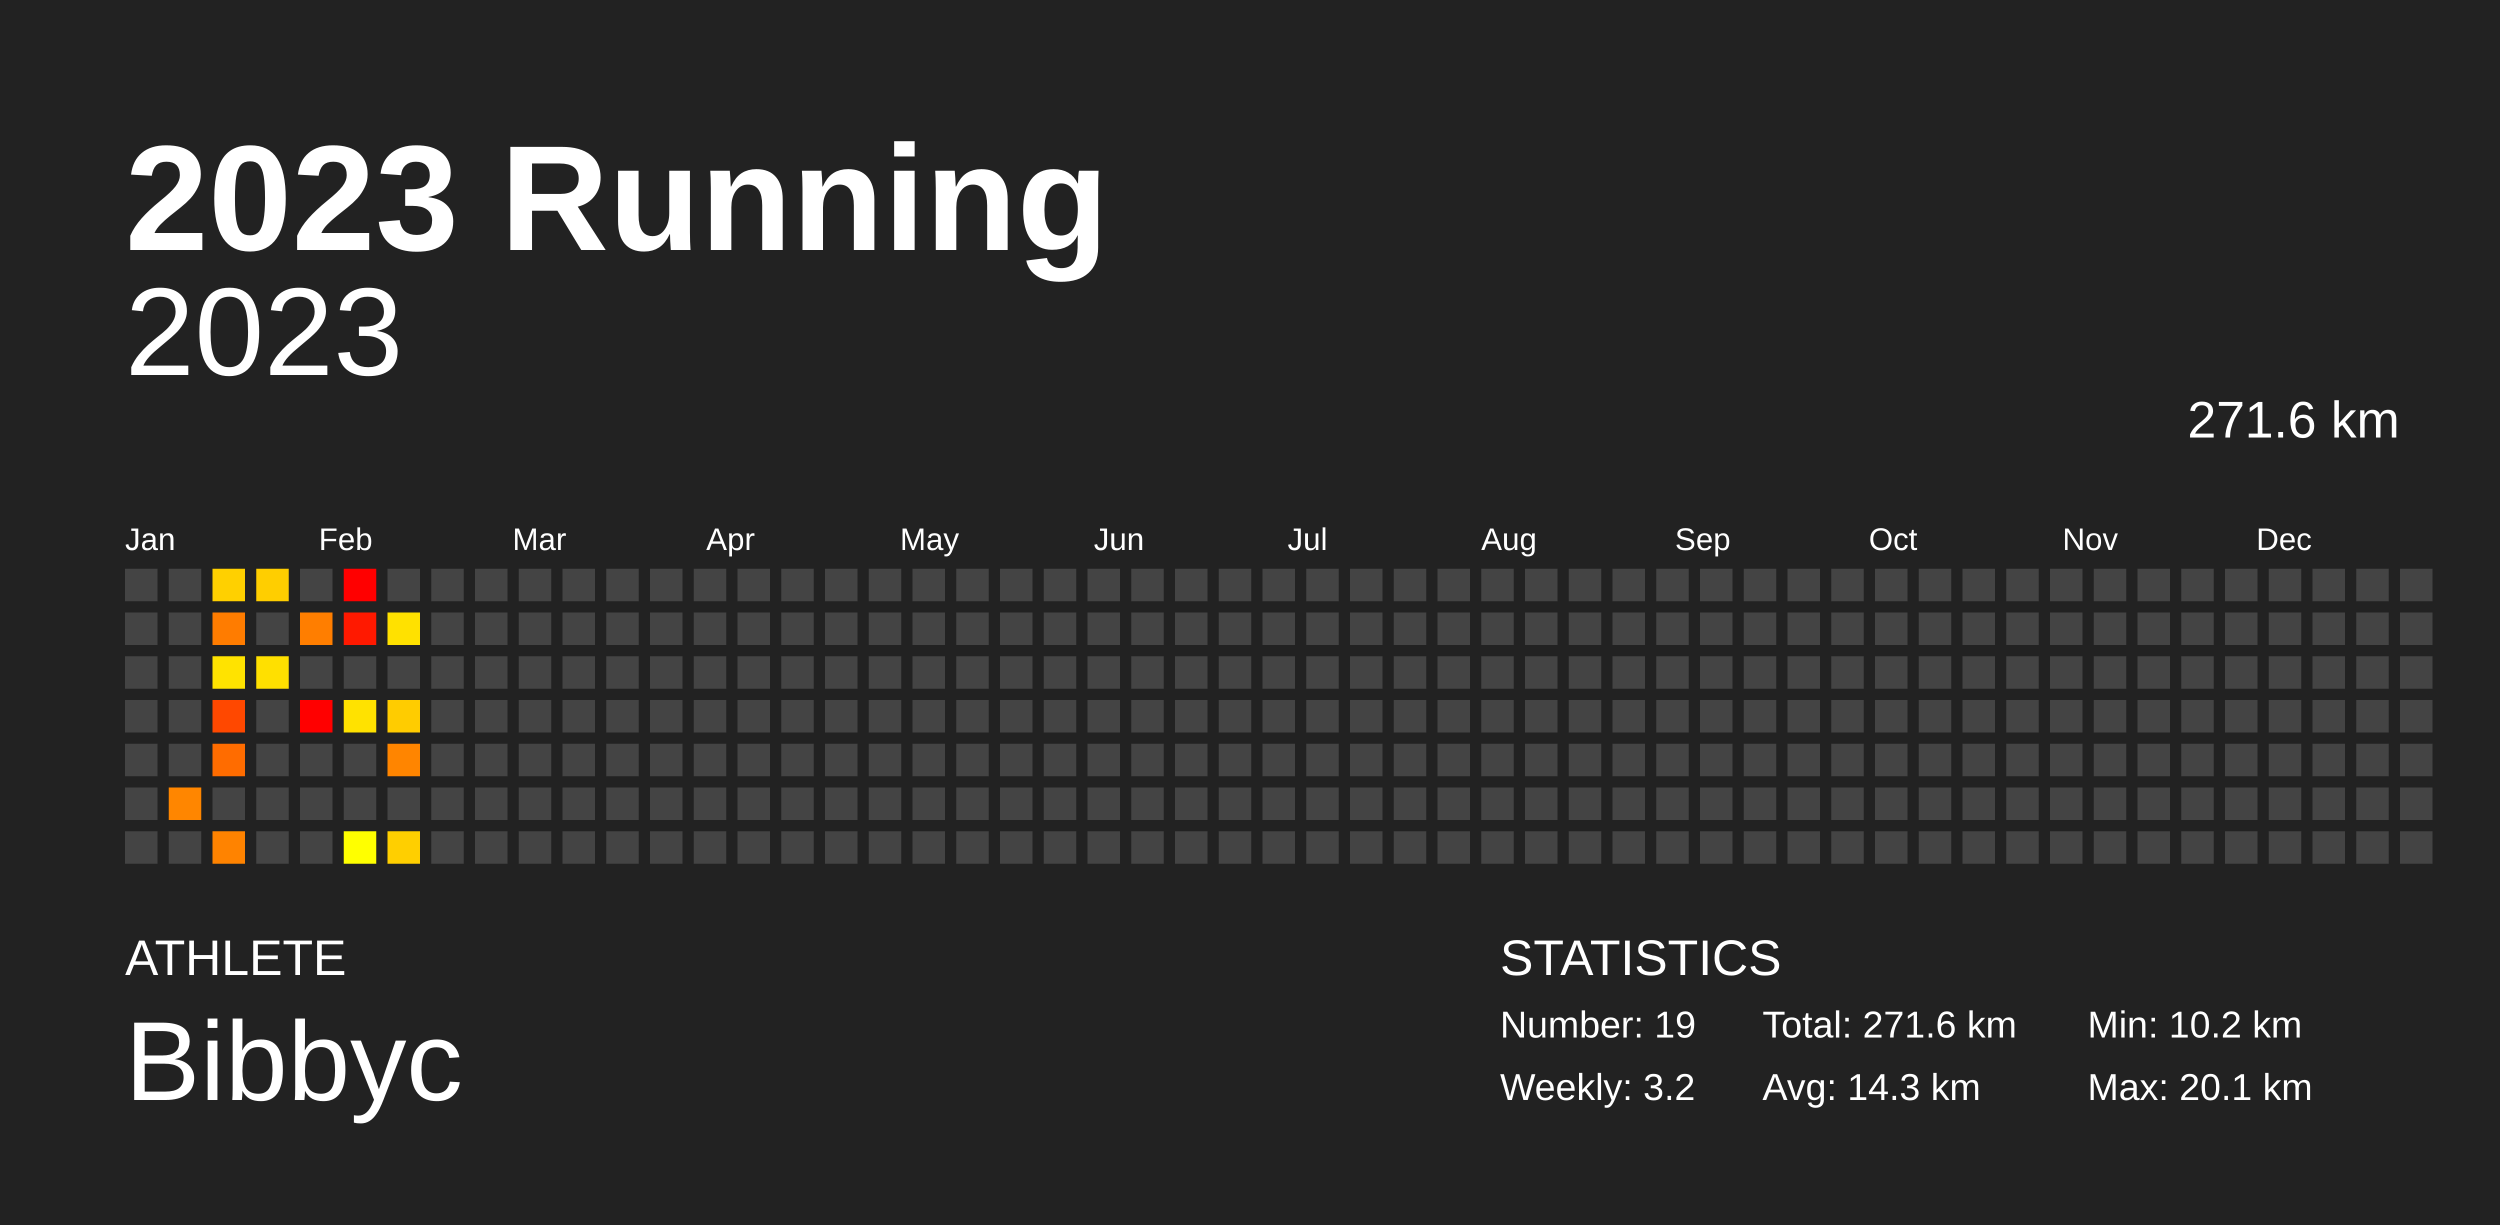
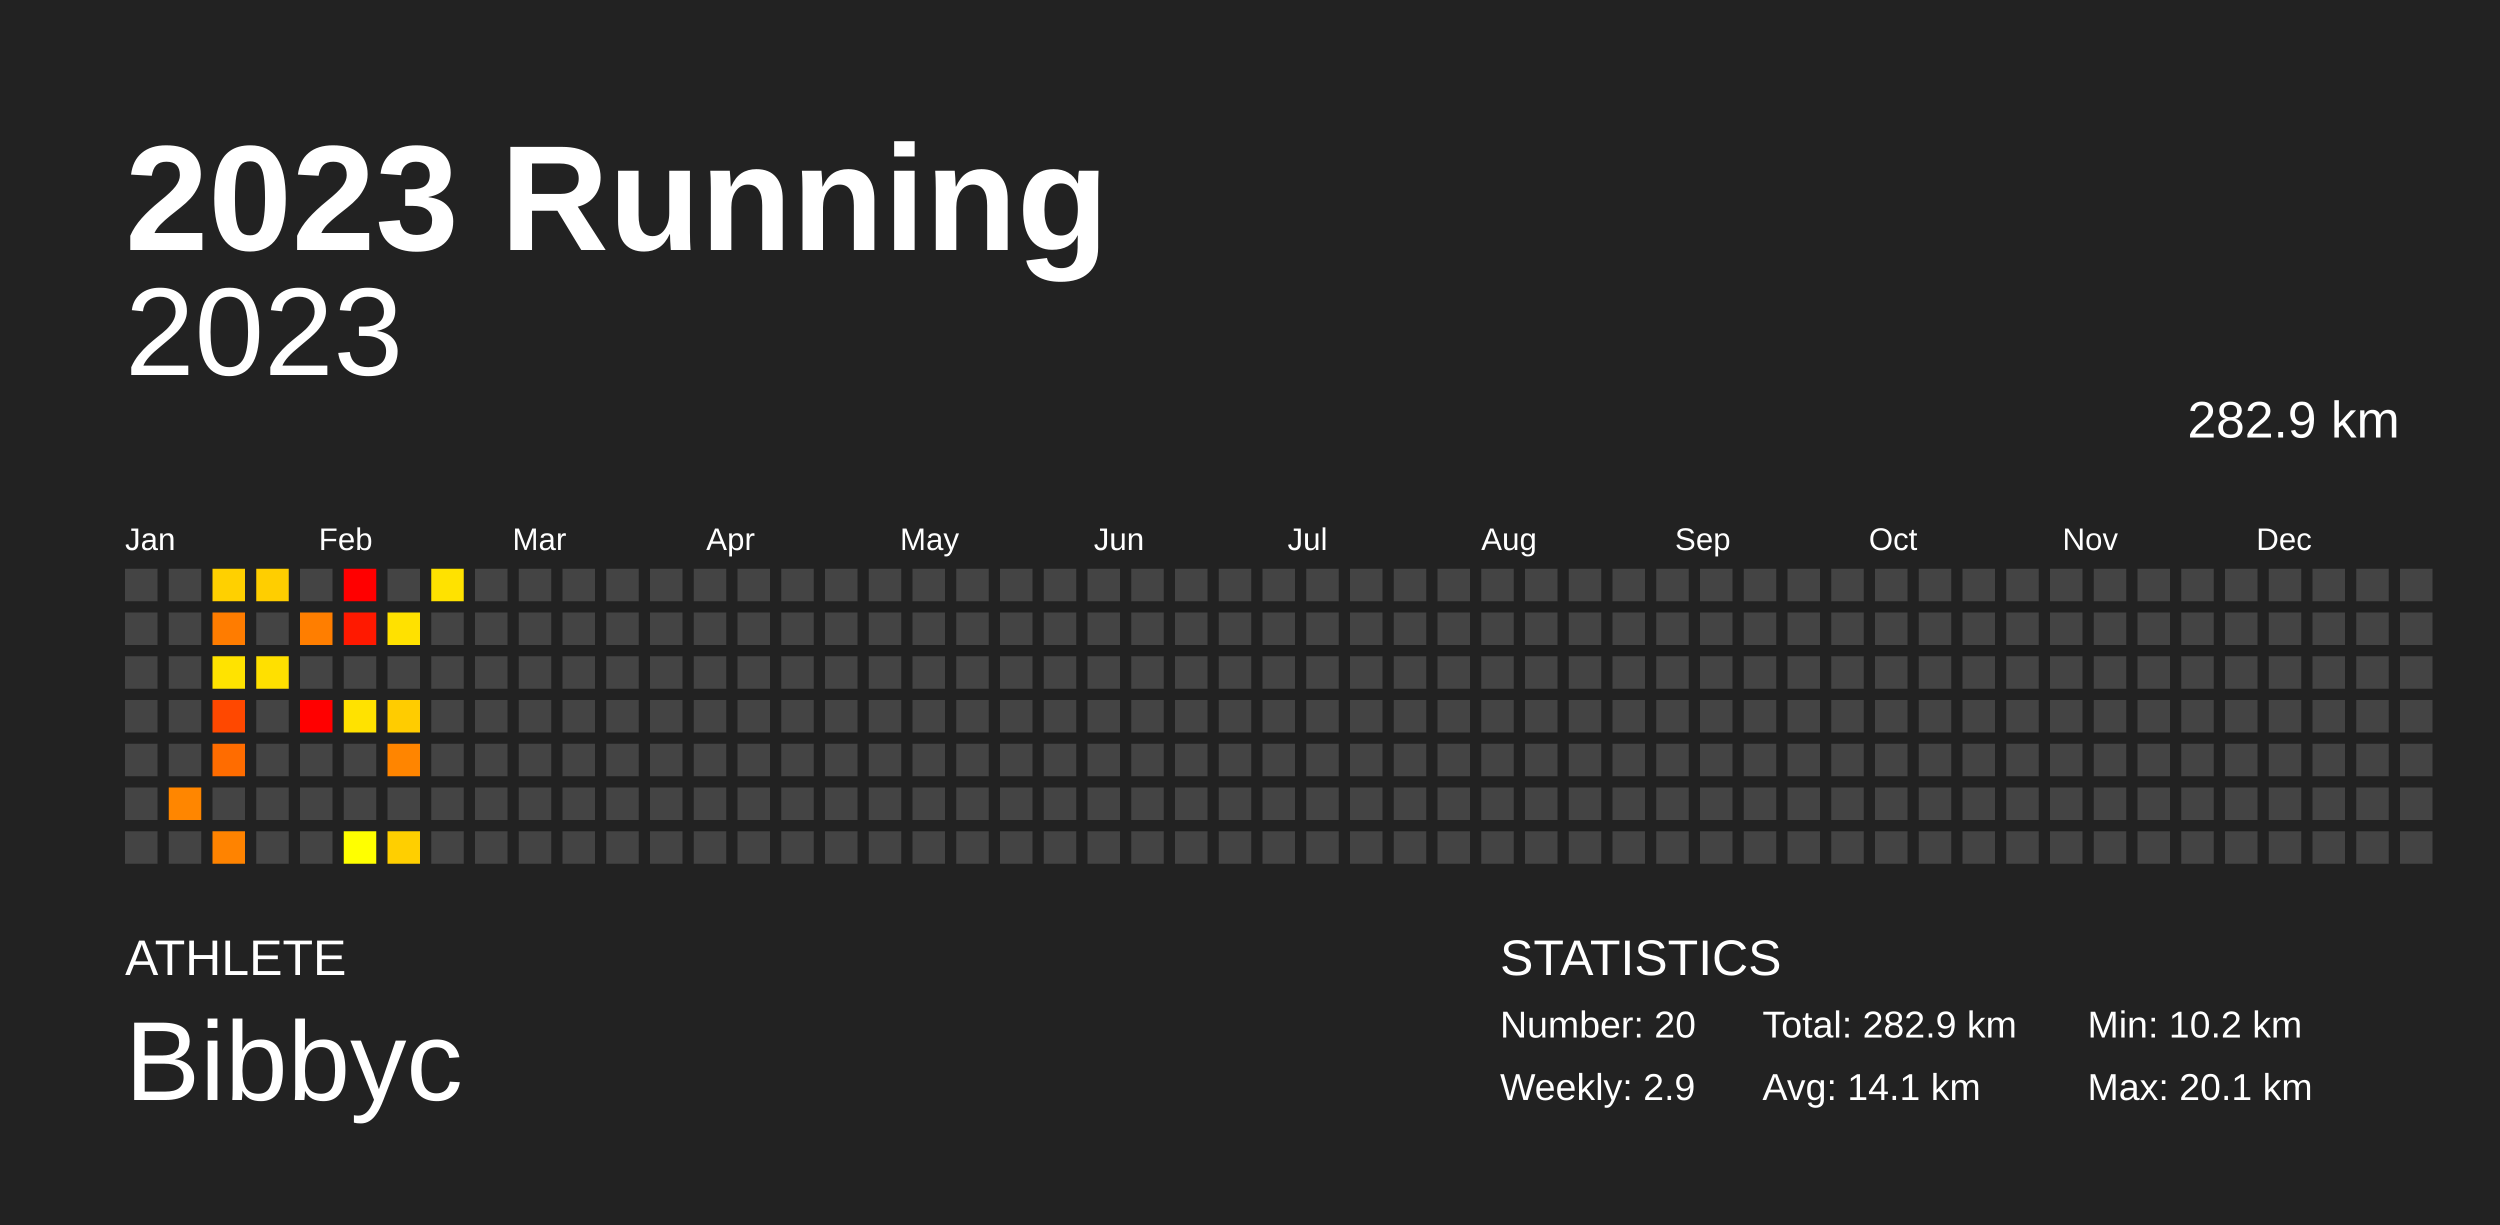
<svg xmlns="http://www.w3.org/2000/svg" baseProfile="full" height="98mm" version="1.1" viewBox="0,0,200,98" width="200mm">
  <defs />
  <rect fill="#222222" height="98" width="200" x="0" y="0" />
  <text fill="#FFFFFF" style="font-size:12px; font-family:Arial; font-weight:bold;" x="10" y="20">2023 Running</text>
  <text fill="#FFFFFF" style="font-size:4px; font-family:Arial" x="10" y="78">ATHLETE</text>
  <text fill="#FFFFFF" style="font-size:9px; font-family:Arial" x="10" y="88">Bibbyc</text>
  <text fill="#FFFFFF" style="font-size:4px; font-family:Arial" x="120" y="78">STATISTICS</text>
-   <text fill="#FFFFFF" style="font-size:3px; font-family:Arial" x="120" y="83">Number: 19</text>
-   <text fill="#FFFFFF" style="font-size:3px; font-family:Arial" x="120" y="88">Weekly: 3.2</text>
-   <text fill="#FFFFFF" style="font-size:3px; font-family:Arial" x="141" y="83">Total: 271.6 km</text>
-   <text fill="#FFFFFF" style="font-size:3px; font-family:Arial" x="141" y="88">Avg: 14.3 km</text>
+   <text fill="#FFFFFF" style="font-size:3px; font-family:Arial" x="120" y="83">Number: 20</text>
+   <text fill="#FFFFFF" style="font-size:3px; font-family:Arial" x="120" y="88">Weekly: 2.9</text>
+   <text fill="#FFFFFF" style="font-size:3px; font-family:Arial" x="141" y="83">Total: 282.9 km</text>
+   <text fill="#FFFFFF" style="font-size:3px; font-family:Arial" x="141" y="88">Avg: 14.1 km</text>
  <text fill="#FFFFFF" style="font-size:3px; font-family:Arial" x="167" y="83">Min: 10.2 km</text>
  <text fill="#FFFFFF" style="font-size:3px; font-family:Arial" x="167" y="88">Max: 20.1 km</text>
  <text alignment-baseline="hanging" fill="#FFFFFF" style="font-size:10.0px; font-family:Arial;" x="10" y="30">2023</text>
-   <text alignment-baseline="hanging" fill="#FFFFFF" style="font-size:4.125px; font-family:Arial;" x="175" y="35">271.6 km</text>
+   <text alignment-baseline="hanging" fill="#FFFFFF" style="font-size:4.125px; font-family:Arial;" x="175" y="35">282.9 km</text>
  <text fill="#FFFFFF" style="font-size:2.5px; font-family:Arial" x="10.0" y="44">Jan</text>
  <text fill="#FFFFFF" style="font-size:2.5px; font-family:Arial" x="25.5" y="44">Feb</text>
  <text fill="#FFFFFF" style="font-size:2.5px; font-family:Arial" x="41.0" y="44">Mar</text>
  <text fill="#FFFFFF" style="font-size:2.5px; font-family:Arial" x="56.5" y="44">Apr</text>
  <text fill="#FFFFFF" style="font-size:2.5px; font-family:Arial" x="72.0" y="44">May</text>
  <text fill="#FFFFFF" style="font-size:2.5px; font-family:Arial" x="87.5" y="44">Jun</text>
  <text fill="#FFFFFF" style="font-size:2.5px; font-family:Arial" x="103.0" y="44">Jul</text>
  <text fill="#FFFFFF" style="font-size:2.5px; font-family:Arial" x="118.5" y="44">Aug</text>
  <text fill="#FFFFFF" style="font-size:2.5px; font-family:Arial" x="134.0" y="44">Sep</text>
  <text fill="#FFFFFF" style="font-size:2.5px; font-family:Arial" x="149.5" y="44">Oct</text>
  <text fill="#FFFFFF" style="font-size:2.5px; font-family:Arial" x="165.0" y="44">Nov</text>
  <text fill="#FFFFFF" style="font-size:2.5px; font-family:Arial" x="180.5" y="44">Dec</text>
  <rect fill="#444444" height="2.6" width="2.6" x="10.0" y="45.5" />
  <rect fill="#444444" height="2.6" width="2.6" x="10.0" y="49.0" />
  <rect fill="#444444" height="2.6" width="2.6" x="10.0" y="52.5" />
  <rect fill="#444444" height="2.6" width="2.6" x="10.0" y="56.0" />
  <rect fill="#444444" height="2.6" width="2.6" x="10.0" y="59.5" />
  <rect fill="#444444" height="2.6" width="2.6" x="10.0" y="63.0" />
  <rect fill="#444444" height="2.6" width="2.6" x="10.0" y="66.5" />
  <rect fill="#444444" height="2.6" width="2.6" x="13.5" y="45.5" />
  <rect fill="#444444" height="2.6" width="2.6" x="13.5" y="49.0" />
  <rect fill="#444444" height="2.6" width="2.6" x="13.5" y="52.5" />
  <rect fill="#444444" height="2.6" width="2.6" x="13.5" y="56.0" />
  <rect fill="#444444" height="2.6" width="2.6" x="13.5" y="59.5" />
  <rect fill="#ff8600" height="2.6" width="2.6" x="13.5" y="63.0" />
  <rect fill="#444444" height="2.6" width="2.6" x="13.5" y="66.5" />
  <rect fill="#ffd000" height="2.6" width="2.6" x="17.0" y="45.5" />
  <rect fill="#ff7c00" height="2.6" width="2.6" x="17.0" y="49.0" />
  <rect fill="#ffe300" height="2.6" width="2.6" x="17.0" y="52.5" />
  <rect fill="#ff4800" height="2.6" width="2.6" x="17.0" y="56.0" />
  <rect fill="#ff6c00" height="2.6" width="2.6" x="17.0" y="59.5" />
  <rect fill="#444444" height="2.6" width="2.6" x="17.0" y="63.0" />
  <rect fill="#ff8300" height="2.6" width="2.6" x="17.0" y="66.5" />
  <rect fill="#ffce00" height="2.6" width="2.6" x="20.5" y="45.5" />
  <rect fill="#444444" height="2.6" width="2.6" x="20.5" y="49.0" />
  <rect fill="#ffe000" height="2.6" width="2.6" x="20.5" y="52.5" />
  <rect fill="#444444" height="2.6" width="2.6" x="20.5" y="56.0" />
  <rect fill="#444444" height="2.6" width="2.6" x="20.5" y="59.5" />
  <rect fill="#444444" height="2.6" width="2.6" x="20.5" y="63.0" />
  <rect fill="#444444" height="2.6" width="2.6" x="20.5" y="66.5" />
  <rect fill="#444444" height="2.6" width="2.6" x="24.0" y="45.5" />
  <rect fill="#ff7e00" height="2.6" width="2.6" x="24.0" y="49.0" />
  <rect fill="#444444" height="2.6" width="2.6" x="24.0" y="52.5" />
  <rect fill="red" height="2.6" width="2.6" x="24.0" y="56.0" />
  <rect fill="#444444" height="2.6" width="2.6" x="24.0" y="59.5" />
  <rect fill="#444444" height="2.6" width="2.6" x="24.0" y="63.0" />
  <rect fill="#444444" height="2.6" width="2.6" x="24.0" y="66.5" />
  <rect fill="red" height="2.6" width="2.6" x="27.5" y="45.5" />
  <rect fill="#ff1900" height="2.6" width="2.6" x="27.5" y="49.0" />
  <rect fill="#444444" height="2.6" width="2.6" x="27.5" y="52.5" />
  <rect fill="#ffe200" height="2.6" width="2.6" x="27.5" y="56.0" />
  <rect fill="#444444" height="2.6" width="2.6" x="27.5" y="59.5" />
  <rect fill="#444444" height="2.6" width="2.6" x="27.5" y="63.0" />
  <rect fill="#ffff00" height="2.6" width="2.6" x="27.5" y="66.5" />
  <rect fill="#444444" height="2.6" width="2.6" x="31.0" y="45.5" />
  <rect fill="#ffe100" height="2.6" width="2.6" x="31.0" y="49.0" />
  <rect fill="#444444" height="2.6" width="2.6" x="31.0" y="52.5" />
  <rect fill="#ffcc00" height="2.6" width="2.6" x="31.0" y="56.0" />
  <rect fill="#ff8500" height="2.6" width="2.6" x="31.0" y="59.5" />
  <rect fill="#444444" height="2.6" width="2.6" x="31.0" y="63.0" />
  <rect fill="#ffcf00" height="2.6" width="2.6" x="31.0" y="66.5" />
-   <rect fill="#444444" height="2.6" width="2.6" x="34.5" y="45.5" />
+   <rect fill="#ffe200" height="2.6" width="2.6" x="34.5" y="45.5" />
  <rect fill="#444444" height="2.6" width="2.6" x="34.5" y="49.0" />
  <rect fill="#444444" height="2.6" width="2.6" x="34.5" y="52.5" />
  <rect fill="#444444" height="2.6" width="2.6" x="34.5" y="56.0" />
  <rect fill="#444444" height="2.6" width="2.6" x="34.5" y="59.5" />
  <rect fill="#444444" height="2.6" width="2.6" x="34.5" y="63.0" />
  <rect fill="#444444" height="2.6" width="2.6" x="34.5" y="66.5" />
  <rect fill="#444444" height="2.6" width="2.6" x="38.0" y="45.5" />
  <rect fill="#444444" height="2.6" width="2.6" x="38.0" y="49.0" />
  <rect fill="#444444" height="2.6" width="2.6" x="38.0" y="52.5" />
  <rect fill="#444444" height="2.6" width="2.6" x="38.0" y="56.0" />
  <rect fill="#444444" height="2.6" width="2.6" x="38.0" y="59.5" />
  <rect fill="#444444" height="2.6" width="2.6" x="38.0" y="63.0" />
  <rect fill="#444444" height="2.6" width="2.6" x="38.0" y="66.5" />
  <rect fill="#444444" height="2.6" width="2.6" x="41.5" y="45.5" />
  <rect fill="#444444" height="2.6" width="2.6" x="41.5" y="49.0" />
  <rect fill="#444444" height="2.6" width="2.6" x="41.5" y="52.5" />
  <rect fill="#444444" height="2.6" width="2.6" x="41.5" y="56.0" />
  <rect fill="#444444" height="2.6" width="2.6" x="41.5" y="59.5" />
  <rect fill="#444444" height="2.6" width="2.6" x="41.5" y="63.0" />
  <rect fill="#444444" height="2.6" width="2.6" x="41.5" y="66.5" />
  <rect fill="#444444" height="2.6" width="2.6" x="45.0" y="45.5" />
  <rect fill="#444444" height="2.6" width="2.6" x="45.0" y="49.0" />
  <rect fill="#444444" height="2.6" width="2.6" x="45.0" y="52.5" />
  <rect fill="#444444" height="2.6" width="2.6" x="45.0" y="56.0" />
  <rect fill="#444444" height="2.6" width="2.6" x="45.0" y="59.5" />
  <rect fill="#444444" height="2.6" width="2.6" x="45.0" y="63.0" />
  <rect fill="#444444" height="2.6" width="2.6" x="45.0" y="66.5" />
  <rect fill="#444444" height="2.6" width="2.6" x="48.5" y="45.5" />
  <rect fill="#444444" height="2.6" width="2.6" x="48.5" y="49.0" />
  <rect fill="#444444" height="2.6" width="2.6" x="48.5" y="52.5" />
  <rect fill="#444444" height="2.6" width="2.6" x="48.5" y="56.0" />
  <rect fill="#444444" height="2.6" width="2.6" x="48.5" y="59.5" />
  <rect fill="#444444" height="2.6" width="2.6" x="48.5" y="63.0" />
  <rect fill="#444444" height="2.6" width="2.6" x="48.5" y="66.5" />
  <rect fill="#444444" height="2.6" width="2.6" x="52.0" y="45.5" />
  <rect fill="#444444" height="2.6" width="2.6" x="52.0" y="49.0" />
  <rect fill="#444444" height="2.6" width="2.6" x="52.0" y="52.5" />
  <rect fill="#444444" height="2.6" width="2.6" x="52.0" y="56.0" />
  <rect fill="#444444" height="2.6" width="2.6" x="52.0" y="59.5" />
  <rect fill="#444444" height="2.6" width="2.6" x="52.0" y="63.0" />
  <rect fill="#444444" height="2.6" width="2.6" x="52.0" y="66.5" />
  <rect fill="#444444" height="2.6" width="2.6" x="55.5" y="45.5" />
  <rect fill="#444444" height="2.6" width="2.6" x="55.5" y="49.0" />
  <rect fill="#444444" height="2.6" width="2.6" x="55.5" y="52.5" />
  <rect fill="#444444" height="2.6" width="2.6" x="55.5" y="56.0" />
  <rect fill="#444444" height="2.6" width="2.6" x="55.5" y="59.5" />
  <rect fill="#444444" height="2.6" width="2.6" x="55.5" y="63.0" />
  <rect fill="#444444" height="2.6" width="2.6" x="55.5" y="66.5" />
  <rect fill="#444444" height="2.6" width="2.6" x="59.0" y="45.5" />
  <rect fill="#444444" height="2.6" width="2.6" x="59.0" y="49.0" />
  <rect fill="#444444" height="2.6" width="2.6" x="59.0" y="52.5" />
  <rect fill="#444444" height="2.6" width="2.6" x="59.0" y="56.0" />
  <rect fill="#444444" height="2.6" width="2.6" x="59.0" y="59.5" />
  <rect fill="#444444" height="2.6" width="2.6" x="59.0" y="63.0" />
  <rect fill="#444444" height="2.6" width="2.6" x="59.0" y="66.5" />
  <rect fill="#444444" height="2.6" width="2.6" x="62.5" y="45.5" />
  <rect fill="#444444" height="2.6" width="2.6" x="62.5" y="49.0" />
  <rect fill="#444444" height="2.6" width="2.6" x="62.5" y="52.5" />
  <rect fill="#444444" height="2.6" width="2.6" x="62.5" y="56.0" />
  <rect fill="#444444" height="2.6" width="2.6" x="62.5" y="59.5" />
  <rect fill="#444444" height="2.6" width="2.6" x="62.5" y="63.0" />
  <rect fill="#444444" height="2.6" width="2.6" x="62.5" y="66.5" />
  <rect fill="#444444" height="2.6" width="2.6" x="66.0" y="45.5" />
  <rect fill="#444444" height="2.6" width="2.6" x="66.0" y="49.0" />
  <rect fill="#444444" height="2.6" width="2.6" x="66.0" y="52.5" />
  <rect fill="#444444" height="2.6" width="2.6" x="66.0" y="56.0" />
  <rect fill="#444444" height="2.6" width="2.6" x="66.0" y="59.5" />
  <rect fill="#444444" height="2.6" width="2.6" x="66.0" y="63.0" />
  <rect fill="#444444" height="2.6" width="2.6" x="66.0" y="66.5" />
  <rect fill="#444444" height="2.6" width="2.6" x="69.5" y="45.5" />
  <rect fill="#444444" height="2.6" width="2.6" x="69.5" y="49.0" />
  <rect fill="#444444" height="2.6" width="2.6" x="69.5" y="52.5" />
  <rect fill="#444444" height="2.6" width="2.6" x="69.5" y="56.0" />
  <rect fill="#444444" height="2.6" width="2.6" x="69.5" y="59.5" />
  <rect fill="#444444" height="2.6" width="2.6" x="69.5" y="63.0" />
  <rect fill="#444444" height="2.6" width="2.6" x="69.5" y="66.5" />
  <rect fill="#444444" height="2.6" width="2.6" x="73.0" y="45.5" />
  <rect fill="#444444" height="2.6" width="2.6" x="73.0" y="49.0" />
  <rect fill="#444444" height="2.6" width="2.6" x="73.0" y="52.5" />
  <rect fill="#444444" height="2.6" width="2.6" x="73.0" y="56.0" />
  <rect fill="#444444" height="2.6" width="2.6" x="73.0" y="59.5" />
  <rect fill="#444444" height="2.6" width="2.6" x="73.0" y="63.0" />
  <rect fill="#444444" height="2.6" width="2.6" x="73.0" y="66.5" />
  <rect fill="#444444" height="2.6" width="2.6" x="76.5" y="45.5" />
  <rect fill="#444444" height="2.6" width="2.6" x="76.5" y="49.0" />
  <rect fill="#444444" height="2.6" width="2.6" x="76.5" y="52.5" />
  <rect fill="#444444" height="2.6" width="2.6" x="76.5" y="56.0" />
  <rect fill="#444444" height="2.6" width="2.6" x="76.5" y="59.5" />
  <rect fill="#444444" height="2.6" width="2.6" x="76.5" y="63.0" />
  <rect fill="#444444" height="2.6" width="2.6" x="76.5" y="66.5" />
  <rect fill="#444444" height="2.6" width="2.6" x="80.0" y="45.5" />
  <rect fill="#444444" height="2.6" width="2.6" x="80.0" y="49.0" />
  <rect fill="#444444" height="2.6" width="2.6" x="80.0" y="52.5" />
  <rect fill="#444444" height="2.6" width="2.6" x="80.0" y="56.0" />
  <rect fill="#444444" height="2.6" width="2.6" x="80.0" y="59.5" />
  <rect fill="#444444" height="2.6" width="2.6" x="80.0" y="63.0" />
  <rect fill="#444444" height="2.6" width="2.6" x="80.0" y="66.5" />
  <rect fill="#444444" height="2.6" width="2.6" x="83.5" y="45.5" />
  <rect fill="#444444" height="2.6" width="2.6" x="83.5" y="49.0" />
  <rect fill="#444444" height="2.6" width="2.6" x="83.5" y="52.5" />
  <rect fill="#444444" height="2.6" width="2.6" x="83.5" y="56.0" />
  <rect fill="#444444" height="2.6" width="2.6" x="83.5" y="59.5" />
  <rect fill="#444444" height="2.6" width="2.6" x="83.5" y="63.0" />
  <rect fill="#444444" height="2.6" width="2.6" x="83.5" y="66.5" />
  <rect fill="#444444" height="2.6" width="2.6" x="87.0" y="45.5" />
  <rect fill="#444444" height="2.6" width="2.6" x="87.0" y="49.0" />
  <rect fill="#444444" height="2.6" width="2.6" x="87.0" y="52.5" />
  <rect fill="#444444" height="2.6" width="2.6" x="87.0" y="56.0" />
  <rect fill="#444444" height="2.6" width="2.6" x="87.0" y="59.5" />
  <rect fill="#444444" height="2.6" width="2.6" x="87.0" y="63.0" />
  <rect fill="#444444" height="2.6" width="2.6" x="87.0" y="66.5" />
  <rect fill="#444444" height="2.6" width="2.6" x="90.5" y="45.5" />
  <rect fill="#444444" height="2.6" width="2.6" x="90.5" y="49.0" />
  <rect fill="#444444" height="2.6" width="2.6" x="90.5" y="52.5" />
  <rect fill="#444444" height="2.6" width="2.6" x="90.5" y="56.0" />
  <rect fill="#444444" height="2.6" width="2.6" x="90.5" y="59.5" />
  <rect fill="#444444" height="2.6" width="2.6" x="90.5" y="63.0" />
  <rect fill="#444444" height="2.6" width="2.6" x="90.5" y="66.5" />
  <rect fill="#444444" height="2.6" width="2.6" x="94.0" y="45.5" />
  <rect fill="#444444" height="2.6" width="2.6" x="94.0" y="49.0" />
  <rect fill="#444444" height="2.6" width="2.6" x="94.0" y="52.5" />
  <rect fill="#444444" height="2.6" width="2.6" x="94.0" y="56.0" />
  <rect fill="#444444" height="2.6" width="2.6" x="94.0" y="59.5" />
  <rect fill="#444444" height="2.6" width="2.6" x="94.0" y="63.0" />
  <rect fill="#444444" height="2.6" width="2.6" x="94.0" y="66.5" />
  <rect fill="#444444" height="2.6" width="2.6" x="97.5" y="45.5" />
  <rect fill="#444444" height="2.6" width="2.6" x="97.5" y="49.0" />
  <rect fill="#444444" height="2.6" width="2.6" x="97.5" y="52.5" />
  <rect fill="#444444" height="2.6" width="2.6" x="97.5" y="56.0" />
  <rect fill="#444444" height="2.6" width="2.6" x="97.5" y="59.5" />
  <rect fill="#444444" height="2.6" width="2.6" x="97.5" y="63.0" />
  <rect fill="#444444" height="2.6" width="2.6" x="97.5" y="66.5" />
  <rect fill="#444444" height="2.6" width="2.6" x="101.0" y="45.5" />
  <rect fill="#444444" height="2.6" width="2.6" x="101.0" y="49.0" />
  <rect fill="#444444" height="2.6" width="2.6" x="101.0" y="52.5" />
  <rect fill="#444444" height="2.6" width="2.6" x="101.0" y="56.0" />
  <rect fill="#444444" height="2.6" width="2.6" x="101.0" y="59.5" />
  <rect fill="#444444" height="2.6" width="2.6" x="101.0" y="63.0" />
  <rect fill="#444444" height="2.6" width="2.6" x="101.0" y="66.5" />
  <rect fill="#444444" height="2.6" width="2.6" x="104.5" y="45.5" />
  <rect fill="#444444" height="2.6" width="2.6" x="104.5" y="49.0" />
  <rect fill="#444444" height="2.6" width="2.6" x="104.5" y="52.5" />
  <rect fill="#444444" height="2.6" width="2.6" x="104.5" y="56.0" />
  <rect fill="#444444" height="2.6" width="2.6" x="104.5" y="59.5" />
  <rect fill="#444444" height="2.6" width="2.6" x="104.5" y="63.0" />
  <rect fill="#444444" height="2.6" width="2.6" x="104.5" y="66.5" />
  <rect fill="#444444" height="2.6" width="2.6" x="108.0" y="45.5" />
  <rect fill="#444444" height="2.6" width="2.6" x="108.0" y="49.0" />
  <rect fill="#444444" height="2.6" width="2.6" x="108.0" y="52.5" />
  <rect fill="#444444" height="2.6" width="2.6" x="108.0" y="56.0" />
  <rect fill="#444444" height="2.6" width="2.6" x="108.0" y="59.5" />
  <rect fill="#444444" height="2.6" width="2.6" x="108.0" y="63.0" />
  <rect fill="#444444" height="2.6" width="2.6" x="108.0" y="66.5" />
  <rect fill="#444444" height="2.6" width="2.6" x="111.5" y="45.5" />
  <rect fill="#444444" height="2.6" width="2.6" x="111.5" y="49.0" />
  <rect fill="#444444" height="2.6" width="2.6" x="111.5" y="52.5" />
  <rect fill="#444444" height="2.6" width="2.6" x="111.5" y="56.0" />
  <rect fill="#444444" height="2.6" width="2.6" x="111.5" y="59.5" />
  <rect fill="#444444" height="2.6" width="2.6" x="111.5" y="63.0" />
  <rect fill="#444444" height="2.6" width="2.6" x="111.5" y="66.5" />
  <rect fill="#444444" height="2.6" width="2.6" x="115.0" y="45.5" />
  <rect fill="#444444" height="2.6" width="2.6" x="115.0" y="49.0" />
  <rect fill="#444444" height="2.6" width="2.6" x="115.0" y="52.5" />
  <rect fill="#444444" height="2.6" width="2.6" x="115.0" y="56.0" />
  <rect fill="#444444" height="2.6" width="2.6" x="115.0" y="59.5" />
  <rect fill="#444444" height="2.6" width="2.6" x="115.0" y="63.0" />
  <rect fill="#444444" height="2.6" width="2.6" x="115.0" y="66.5" />
  <rect fill="#444444" height="2.6" width="2.6" x="118.5" y="45.5" />
  <rect fill="#444444" height="2.6" width="2.6" x="118.5" y="49.0" />
  <rect fill="#444444" height="2.6" width="2.6" x="118.5" y="52.5" />
  <rect fill="#444444" height="2.6" width="2.6" x="118.5" y="56.0" />
  <rect fill="#444444" height="2.6" width="2.6" x="118.5" y="59.5" />
  <rect fill="#444444" height="2.6" width="2.6" x="118.5" y="63.0" />
  <rect fill="#444444" height="2.6" width="2.6" x="118.5" y="66.5" />
  <rect fill="#444444" height="2.6" width="2.6" x="122.0" y="45.5" />
  <rect fill="#444444" height="2.6" width="2.6" x="122.0" y="49.0" />
  <rect fill="#444444" height="2.6" width="2.6" x="122.0" y="52.5" />
  <rect fill="#444444" height="2.6" width="2.6" x="122.0" y="56.0" />
  <rect fill="#444444" height="2.6" width="2.6" x="122.0" y="59.5" />
  <rect fill="#444444" height="2.6" width="2.6" x="122.0" y="63.0" />
  <rect fill="#444444" height="2.6" width="2.6" x="122.0" y="66.5" />
  <rect fill="#444444" height="2.6" width="2.6" x="125.5" y="45.5" />
  <rect fill="#444444" height="2.6" width="2.6" x="125.5" y="49.0" />
  <rect fill="#444444" height="2.6" width="2.6" x="125.5" y="52.5" />
  <rect fill="#444444" height="2.6" width="2.6" x="125.5" y="56.0" />
  <rect fill="#444444" height="2.6" width="2.6" x="125.5" y="59.5" />
  <rect fill="#444444" height="2.6" width="2.6" x="125.5" y="63.0" />
  <rect fill="#444444" height="2.6" width="2.6" x="125.5" y="66.5" />
  <rect fill="#444444" height="2.6" width="2.6" x="129.0" y="45.5" />
  <rect fill="#444444" height="2.6" width="2.6" x="129.0" y="49.0" />
  <rect fill="#444444" height="2.6" width="2.6" x="129.0" y="52.5" />
  <rect fill="#444444" height="2.6" width="2.6" x="129.0" y="56.0" />
  <rect fill="#444444" height="2.6" width="2.6" x="129.0" y="59.5" />
  <rect fill="#444444" height="2.6" width="2.6" x="129.0" y="63.0" />
  <rect fill="#444444" height="2.6" width="2.6" x="129.0" y="66.5" />
  <rect fill="#444444" height="2.6" width="2.6" x="132.5" y="45.5" />
  <rect fill="#444444" height="2.6" width="2.6" x="132.5" y="49.0" />
  <rect fill="#444444" height="2.6" width="2.6" x="132.5" y="52.5" />
  <rect fill="#444444" height="2.6" width="2.6" x="132.5" y="56.0" />
  <rect fill="#444444" height="2.6" width="2.6" x="132.5" y="59.5" />
  <rect fill="#444444" height="2.6" width="2.6" x="132.5" y="63.0" />
  <rect fill="#444444" height="2.6" width="2.6" x="132.5" y="66.5" />
  <rect fill="#444444" height="2.6" width="2.6" x="136.0" y="45.5" />
  <rect fill="#444444" height="2.6" width="2.6" x="136.0" y="49.0" />
  <rect fill="#444444" height="2.6" width="2.6" x="136.0" y="52.5" />
  <rect fill="#444444" height="2.6" width="2.6" x="136.0" y="56.0" />
  <rect fill="#444444" height="2.6" width="2.6" x="136.0" y="59.5" />
  <rect fill="#444444" height="2.6" width="2.6" x="136.0" y="63.0" />
  <rect fill="#444444" height="2.6" width="2.6" x="136.0" y="66.5" />
  <rect fill="#444444" height="2.6" width="2.6" x="139.5" y="45.5" />
  <rect fill="#444444" height="2.6" width="2.6" x="139.5" y="49.0" />
  <rect fill="#444444" height="2.6" width="2.6" x="139.5" y="52.5" />
  <rect fill="#444444" height="2.6" width="2.6" x="139.5" y="56.0" />
  <rect fill="#444444" height="2.6" width="2.6" x="139.5" y="59.5" />
  <rect fill="#444444" height="2.6" width="2.6" x="139.5" y="63.0" />
  <rect fill="#444444" height="2.6" width="2.6" x="139.5" y="66.5" />
  <rect fill="#444444" height="2.6" width="2.6" x="143.0" y="45.5" />
  <rect fill="#444444" height="2.6" width="2.6" x="143.0" y="49.0" />
  <rect fill="#444444" height="2.6" width="2.6" x="143.0" y="52.5" />
  <rect fill="#444444" height="2.6" width="2.6" x="143.0" y="56.0" />
  <rect fill="#444444" height="2.6" width="2.6" x="143.0" y="59.5" />
  <rect fill="#444444" height="2.6" width="2.6" x="143.0" y="63.0" />
  <rect fill="#444444" height="2.6" width="2.6" x="143.0" y="66.5" />
  <rect fill="#444444" height="2.6" width="2.6" x="146.5" y="45.5" />
  <rect fill="#444444" height="2.6" width="2.6" x="146.5" y="49.0" />
  <rect fill="#444444" height="2.6" width="2.6" x="146.5" y="52.5" />
  <rect fill="#444444" height="2.6" width="2.6" x="146.5" y="56.0" />
  <rect fill="#444444" height="2.6" width="2.6" x="146.5" y="59.5" />
  <rect fill="#444444" height="2.6" width="2.6" x="146.5" y="63.0" />
  <rect fill="#444444" height="2.6" width="2.6" x="146.5" y="66.5" />
  <rect fill="#444444" height="2.6" width="2.6" x="150.0" y="45.5" />
  <rect fill="#444444" height="2.6" width="2.6" x="150.0" y="49.0" />
  <rect fill="#444444" height="2.6" width="2.6" x="150.0" y="52.5" />
  <rect fill="#444444" height="2.6" width="2.6" x="150.0" y="56.0" />
  <rect fill="#444444" height="2.6" width="2.6" x="150.0" y="59.5" />
  <rect fill="#444444" height="2.6" width="2.6" x="150.0" y="63.0" />
  <rect fill="#444444" height="2.6" width="2.6" x="150.0" y="66.5" />
  <rect fill="#444444" height="2.6" width="2.6" x="153.5" y="45.5" />
  <rect fill="#444444" height="2.6" width="2.6" x="153.5" y="49.0" />
  <rect fill="#444444" height="2.6" width="2.6" x="153.5" y="52.5" />
  <rect fill="#444444" height="2.6" width="2.6" x="153.5" y="56.0" />
  <rect fill="#444444" height="2.6" width="2.6" x="153.5" y="59.5" />
  <rect fill="#444444" height="2.6" width="2.6" x="153.5" y="63.0" />
  <rect fill="#444444" height="2.6" width="2.6" x="153.5" y="66.5" />
  <rect fill="#444444" height="2.6" width="2.6" x="157.0" y="45.5" />
  <rect fill="#444444" height="2.6" width="2.6" x="157.0" y="49.0" />
  <rect fill="#444444" height="2.6" width="2.6" x="157.0" y="52.5" />
  <rect fill="#444444" height="2.6" width="2.6" x="157.0" y="56.0" />
  <rect fill="#444444" height="2.6" width="2.6" x="157.0" y="59.5" />
  <rect fill="#444444" height="2.6" width="2.6" x="157.0" y="63.0" />
  <rect fill="#444444" height="2.6" width="2.6" x="157.0" y="66.5" />
  <rect fill="#444444" height="2.6" width="2.6" x="160.5" y="45.5" />
  <rect fill="#444444" height="2.6" width="2.6" x="160.5" y="49.0" />
  <rect fill="#444444" height="2.6" width="2.6" x="160.5" y="52.5" />
  <rect fill="#444444" height="2.6" width="2.6" x="160.5" y="56.0" />
  <rect fill="#444444" height="2.6" width="2.6" x="160.5" y="59.5" />
  <rect fill="#444444" height="2.6" width="2.6" x="160.5" y="63.0" />
  <rect fill="#444444" height="2.6" width="2.6" x="160.5" y="66.5" />
  <rect fill="#444444" height="2.6" width="2.6" x="164.0" y="45.5" />
  <rect fill="#444444" height="2.6" width="2.6" x="164.0" y="49.0" />
  <rect fill="#444444" height="2.6" width="2.6" x="164.0" y="52.5" />
  <rect fill="#444444" height="2.6" width="2.6" x="164.0" y="56.0" />
  <rect fill="#444444" height="2.6" width="2.6" x="164.0" y="59.5" />
  <rect fill="#444444" height="2.6" width="2.6" x="164.0" y="63.0" />
  <rect fill="#444444" height="2.6" width="2.6" x="164.0" y="66.5" />
  <rect fill="#444444" height="2.6" width="2.6" x="167.5" y="45.5" />
  <rect fill="#444444" height="2.6" width="2.6" x="167.5" y="49.0" />
  <rect fill="#444444" height="2.6" width="2.6" x="167.5" y="52.5" />
  <rect fill="#444444" height="2.6" width="2.6" x="167.5" y="56.0" />
  <rect fill="#444444" height="2.6" width="2.6" x="167.5" y="59.5" />
  <rect fill="#444444" height="2.6" width="2.6" x="167.5" y="63.0" />
  <rect fill="#444444" height="2.6" width="2.6" x="167.5" y="66.5" />
  <rect fill="#444444" height="2.6" width="2.6" x="171.0" y="45.5" />
  <rect fill="#444444" height="2.6" width="2.6" x="171.0" y="49.0" />
  <rect fill="#444444" height="2.6" width="2.6" x="171.0" y="52.5" />
  <rect fill="#444444" height="2.6" width="2.6" x="171.0" y="56.0" />
  <rect fill="#444444" height="2.6" width="2.6" x="171.0" y="59.5" />
  <rect fill="#444444" height="2.6" width="2.6" x="171.0" y="63.0" />
  <rect fill="#444444" height="2.6" width="2.6" x="171.0" y="66.5" />
  <rect fill="#444444" height="2.6" width="2.6" x="174.5" y="45.5" />
  <rect fill="#444444" height="2.6" width="2.6" x="174.5" y="49.0" />
  <rect fill="#444444" height="2.6" width="2.6" x="174.5" y="52.5" />
  <rect fill="#444444" height="2.6" width="2.6" x="174.5" y="56.0" />
  <rect fill="#444444" height="2.6" width="2.6" x="174.5" y="59.5" />
  <rect fill="#444444" height="2.6" width="2.6" x="174.5" y="63.0" />
  <rect fill="#444444" height="2.6" width="2.6" x="174.5" y="66.5" />
  <rect fill="#444444" height="2.6" width="2.6" x="178.0" y="45.5" />
  <rect fill="#444444" height="2.6" width="2.6" x="178.0" y="49.0" />
  <rect fill="#444444" height="2.6" width="2.6" x="178.0" y="52.5" />
  <rect fill="#444444" height="2.6" width="2.6" x="178.0" y="56.0" />
  <rect fill="#444444" height="2.6" width="2.6" x="178.0" y="59.5" />
  <rect fill="#444444" height="2.6" width="2.6" x="178.0" y="63.0" />
  <rect fill="#444444" height="2.6" width="2.6" x="178.0" y="66.5" />
  <rect fill="#444444" height="2.6" width="2.6" x="181.5" y="45.5" />
  <rect fill="#444444" height="2.6" width="2.6" x="181.5" y="49.0" />
  <rect fill="#444444" height="2.6" width="2.6" x="181.5" y="52.5" />
  <rect fill="#444444" height="2.6" width="2.6" x="181.5" y="56.0" />
  <rect fill="#444444" height="2.6" width="2.6" x="181.5" y="59.5" />
  <rect fill="#444444" height="2.6" width="2.6" x="181.5" y="63.0" />
  <rect fill="#444444" height="2.6" width="2.6" x="181.5" y="66.5" />
  <rect fill="#444444" height="2.6" width="2.6" x="185.0" y="45.5" />
  <rect fill="#444444" height="2.6" width="2.6" x="185.0" y="49.0" />
  <rect fill="#444444" height="2.6" width="2.6" x="185.0" y="52.5" />
  <rect fill="#444444" height="2.6" width="2.6" x="185.0" y="56.0" />
  <rect fill="#444444" height="2.6" width="2.6" x="185.0" y="59.5" />
  <rect fill="#444444" height="2.6" width="2.6" x="185.0" y="63.0" />
  <rect fill="#444444" height="2.6" width="2.6" x="185.0" y="66.5" />
  <rect fill="#444444" height="2.6" width="2.6" x="188.5" y="45.5" />
  <rect fill="#444444" height="2.6" width="2.6" x="188.5" y="49.0" />
  <rect fill="#444444" height="2.6" width="2.6" x="188.5" y="52.5" />
  <rect fill="#444444" height="2.6" width="2.6" x="188.5" y="56.0" />
  <rect fill="#444444" height="2.6" width="2.6" x="188.5" y="59.5" />
  <rect fill="#444444" height="2.6" width="2.6" x="188.5" y="63.0" />
  <rect fill="#444444" height="2.6" width="2.6" x="188.5" y="66.5" />
  <rect fill="#444444" height="2.6" width="2.6" x="192.0" y="45.5" />
  <rect fill="#444444" height="2.6" width="2.6" x="192.0" y="49.0" />
  <rect fill="#444444" height="2.6" width="2.6" x="192.0" y="52.5" />
  <rect fill="#444444" height="2.6" width="2.6" x="192.0" y="56.0" />
  <rect fill="#444444" height="2.6" width="2.6" x="192.0" y="59.5" />
  <rect fill="#444444" height="2.6" width="2.6" x="192.0" y="63.0" />
  <rect fill="#444444" height="2.6" width="2.6" x="192.0" y="66.5" />
</svg>
